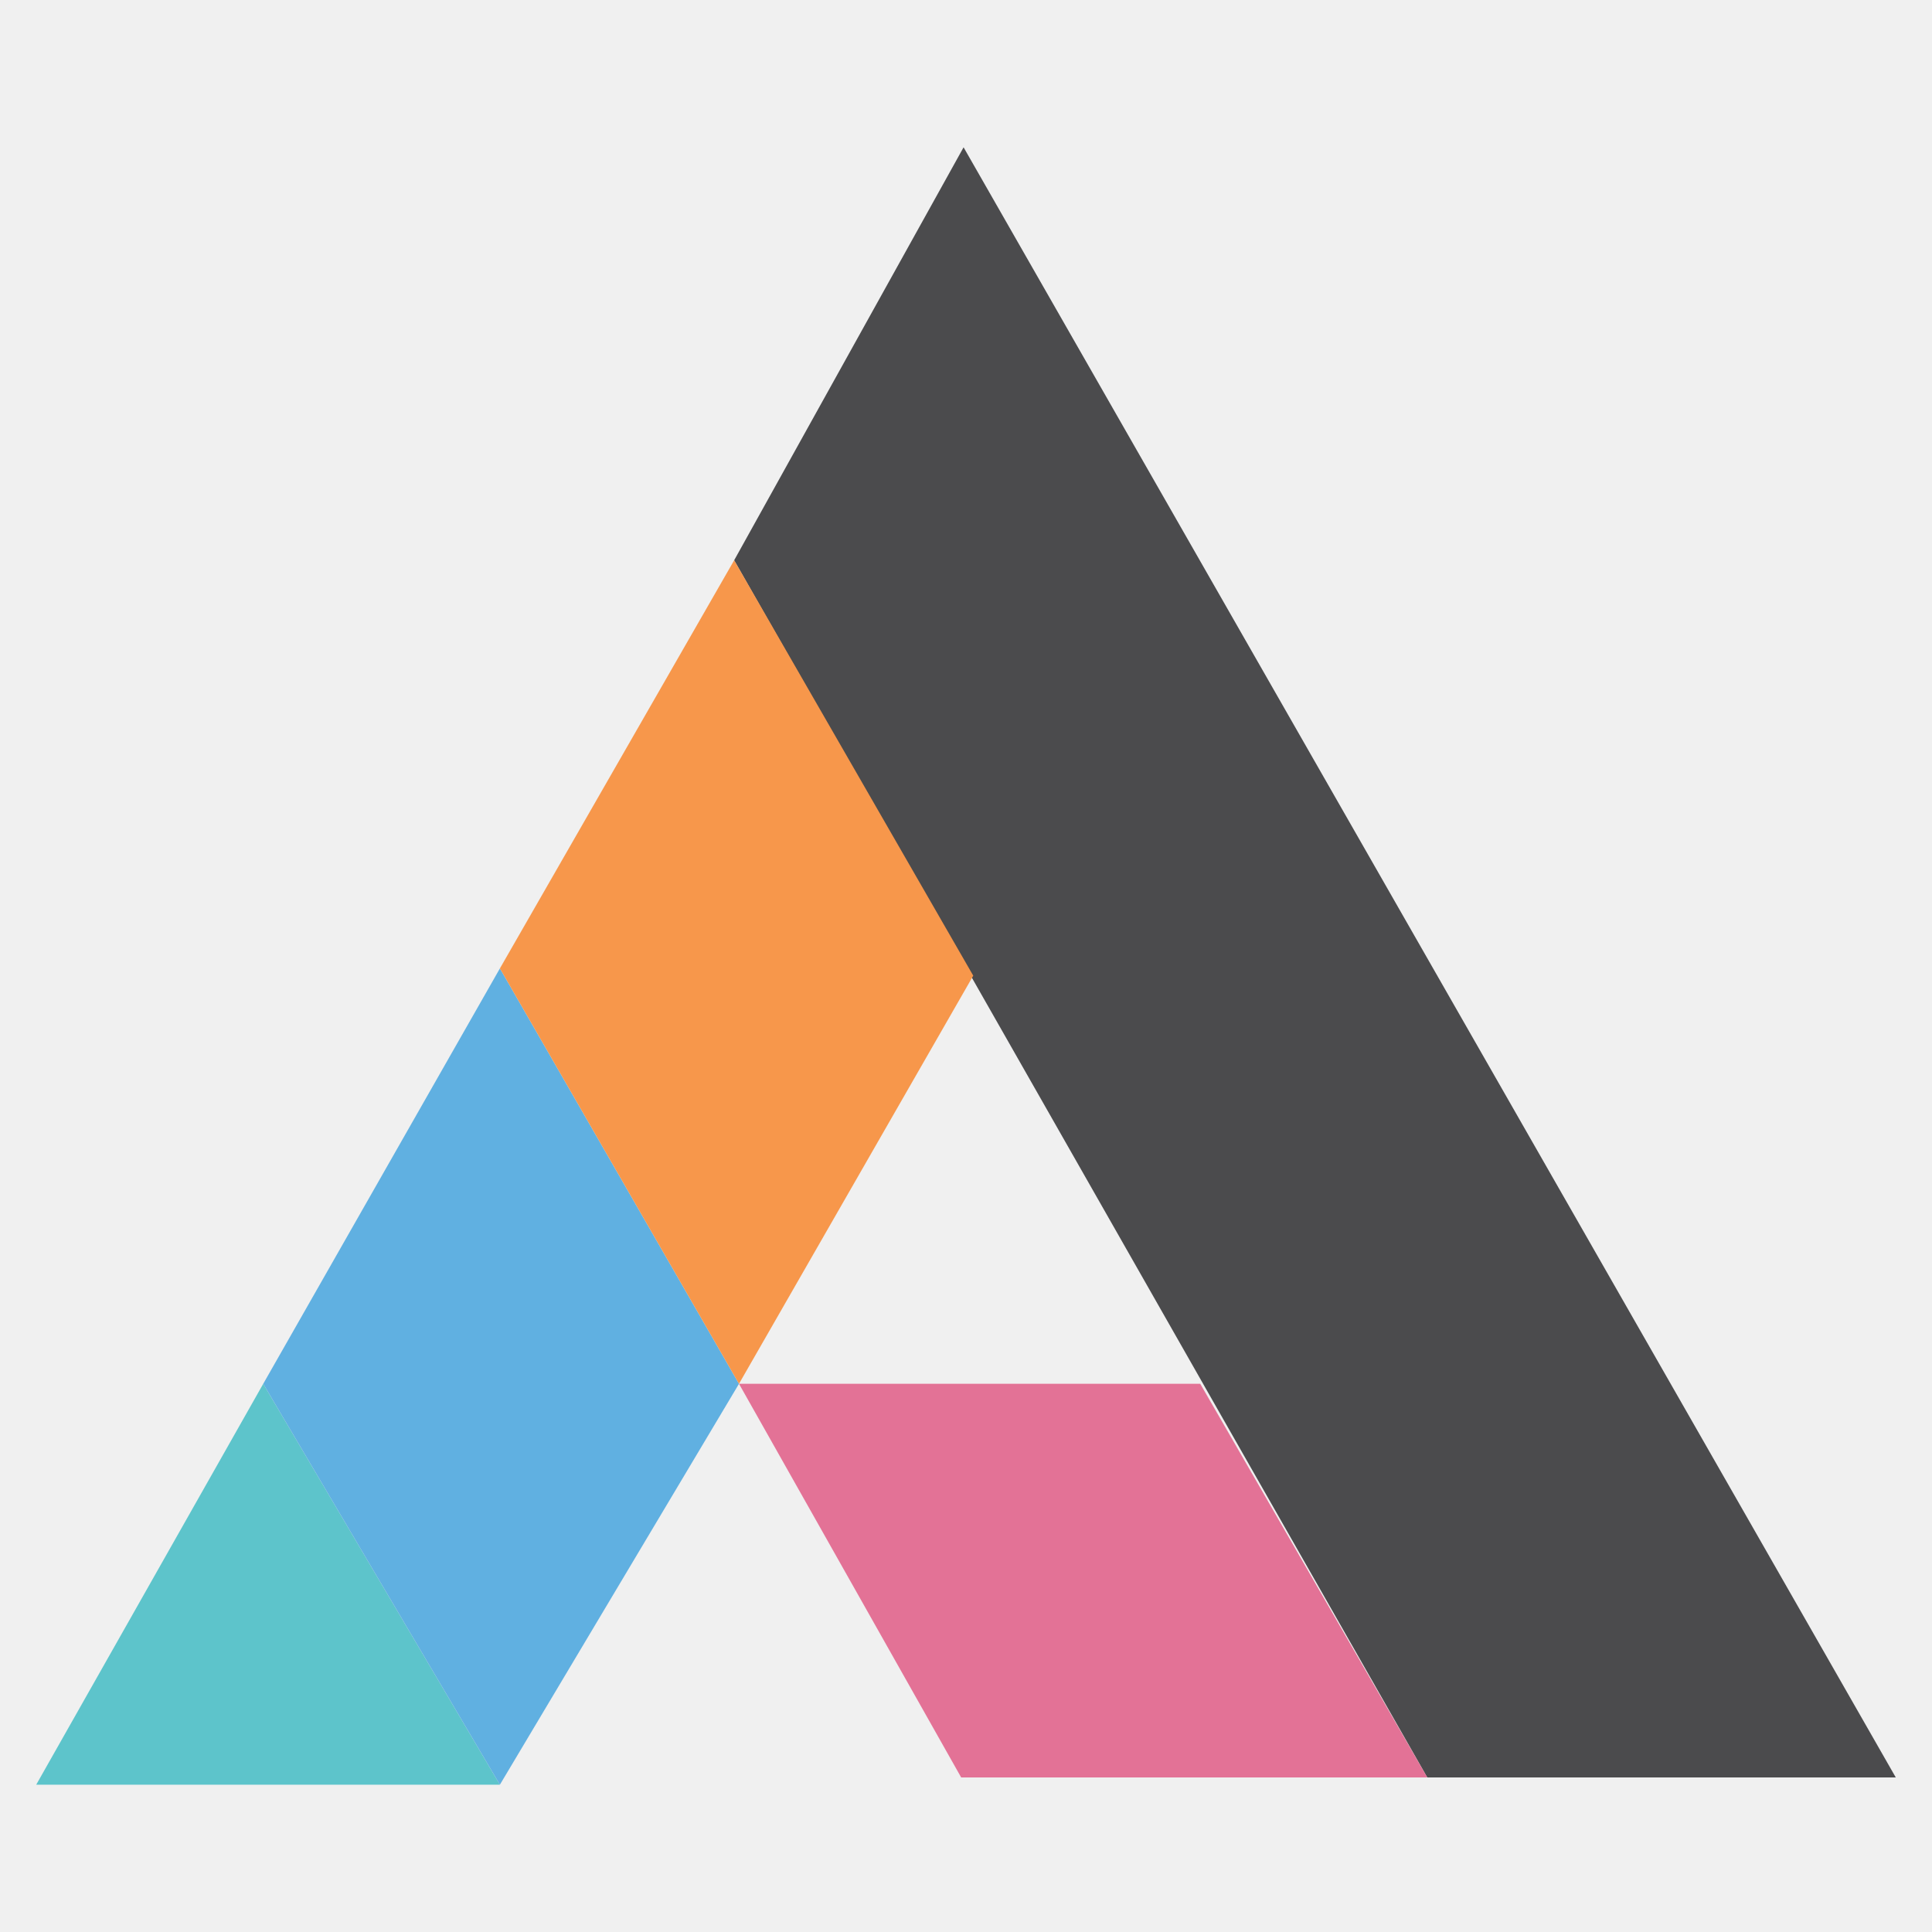
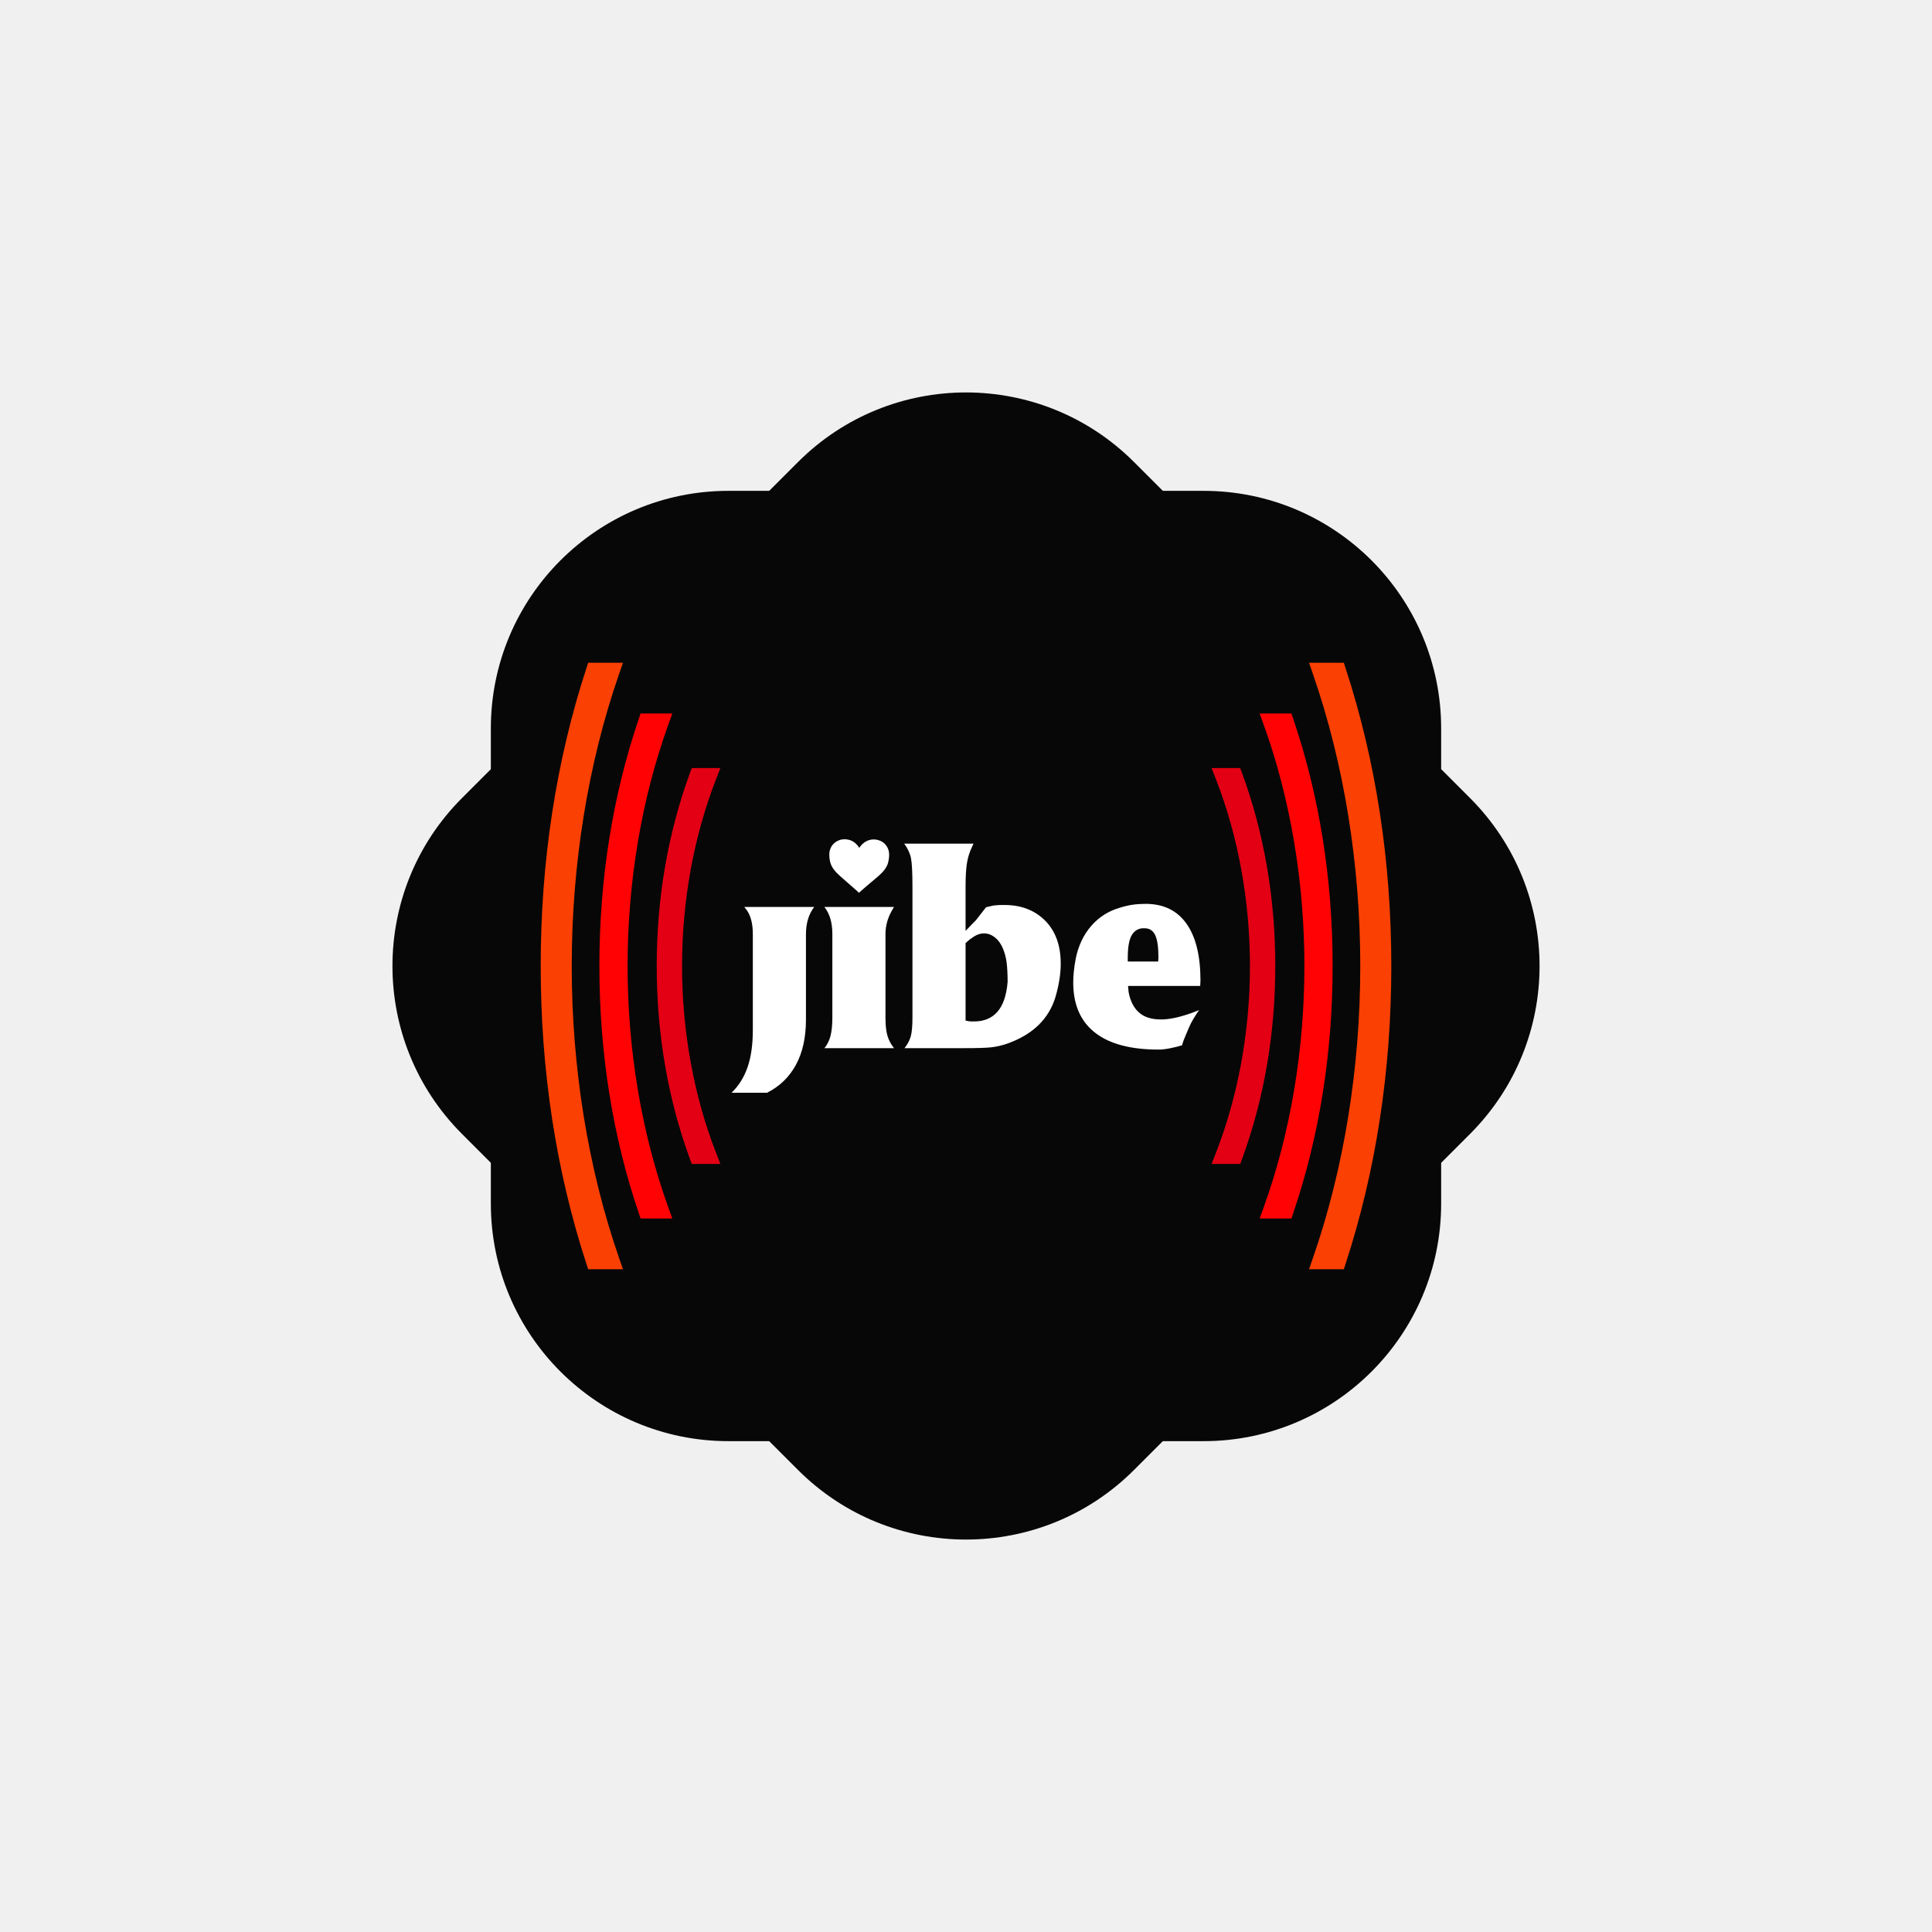
- <svg xmlns="http://www.w3.org/2000/svg" version="1.1" id="Layer_1" x="0px" y="0px" viewBox="-265 357 80 80" style="enable-background:new -265 357 80 80;" xml:space="preserve">
-   <style type="text/css">
- 	.st0{fill:#4B4B4D;}
- 	.st1{fill:#5DC4CB;}
- 	.st2{fill:#E37296;}
- 	.st3{fill:#60B0E1;}
- 	.st4{fill:#F7974B;}
- </style>
-   <g id="XMLID_6_">
-     <polygon id="XMLID_1_" class="st0" points="-225.1,363.1 -186.5,430.6 -205.9,430.6 -234.6,380.2  " />
-     <polygon id="XMLID_3_" class="st1" points="-244.3,430.9 -263.5,430.9 -254.1,414.3  " />
-     <polygon id="XMLID_2_" class="st2" points="-234.4,414.3 -215.3,414.3 -205.9,430.6 -225.2,430.6  " />
-     <polygon id="XMLID_4_" class="st3" points="-244.3,397.1 -234.4,414.3 -244.3,430.9 -254.1,414.3  " />
-     <polygon id="XMLID_5_" class="st4" points="-234.6,380.2 -244.3,397.1 -234.4,414.3 -224.7,397.4  " />
+ <svg xmlns="http://www.w3.org/2000/svg" xmlns:xlink="http://www.w3.org/1999/xlink" version="1.1" id="Layer_1" x="0px" y="0px" width="720px" height="720px" viewBox="0 0 720 720" enable-background="new 0 0 720 720" xml:space="preserve">
+   <g>
+     <g>
+       <defs>
+         <path id="SVGID_1_" d="M360,182.925h-88.535c-48.901,0-88.541,39.638-88.541,88.539V360v88.536     c0,48.901,39.64,88.539,88.541,88.539H360h88.542c48.896,0,88.534-39.638,88.534-88.539V360v-88.536     c0-48.901-39.639-88.539-88.534-88.539H360z" />
+       </defs>
+       <use xlink:href="#SVGID_1_" overflow="visible" fill="#070707" />
+       <clipPath id="SVGID_2_">
+         <use xlink:href="#SVGID_1_" overflow="visible" />
+       </clipPath>
+       <rect x="109.577" y="109.577" transform="matrix(-0.7071 0.7071 -0.7071 -0.7071 869.1169 360)" clip-path="url(#SVGID_2_)" fill="#070707" width="500.846" height="500.846" />
+     </g>
+     <g>
+       <path fill-rule="evenodd" clip-rule="evenodd" fill="#FFFFFF" d="M320.11,332.721c-0.352-0.331-0.692-0.656-1.044-0.969    c-1.573-1.39-3.147-2.769-4.722-4.147c-0.888-0.771-1.76-1.529-2.569-2.37c-0.741-0.773-1.409-1.607-1.878-2.582    c-0.237-0.494-0.436-1.013-0.551-1.556c-0.08-0.383-0.143-0.763-0.202-1.143c-0.095-0.607-0.08-1.222-0.072-1.829    c0.009-0.432,0.075-0.839,0.191-1.249c0.531-1.838,1.709-3.1,3.535-3.778c0.391-0.149,0.794-0.247,1.217-0.282    c0.349-0.024,0.694-0.063,1.043-0.047c0.318,0.012,0.642,0.063,0.951,0.12c1.569,0.301,2.771,1.167,3.729,2.389    c0.176,0.226,0.326,0.459,0.5,0.7c0.024-0.041,0.053-0.079,0.077-0.116c0.634-0.973,1.447-1.765,2.482-2.329    c0.563-0.294,1.16-0.508,1.792-0.616c0.435-0.074,0.871-0.101,1.311-0.071c0.432,0.024,0.869,0.084,1.294,0.201    c1.745,0.48,2.977,1.536,3.707,3.154c0.191,0.429,0.308,0.874,0.381,1.338c0.08,0.516,0.089,1.023,0.064,1.548    c-0.018,0.339-0.036,0.679-0.096,1.021c-0.066,0.445-0.153,0.893-0.266,1.327c-0.371,1.431-1.185,2.611-2.193,3.673    c-0.88,0.929-1.859,1.759-2.838,2.579c-1.769,1.487-3.553,2.959-5.266,4.506C320.497,332.368,320.31,332.539,320.11,332.721" />
+       <path fill="#FFFFFF" d="M303.424,338.006c-2.05,2.675-3.069,6.063-3.069,10.15v31.81c0,6.691-1.255,12.33-3.76,16.915    c-2.507,4.576-6.085,8.026-10.745,10.354H272.62c2.646-2.536,4.631-5.688,5.955-9.461c1.319-3.771,1.984-8.435,1.984-13.999    v-35.618c0-3.812-0.734-6.768-2.191-8.882l-0.985-1.269H303.424z" />
+       <path fill="#FFFFFF" d="M333.167,390.615H307.23c1.063-1.268,1.817-2.785,2.276-4.553c0.46-1.765,0.688-4.056,0.688-6.879v-31.122    c0-4.229-0.988-7.585-2.965-10.056h25.937l-0.742,1.271c-1.625,2.821-2.431,5.753-2.431,8.785v31.231    c0,2.82,0.243,5.06,0.739,6.718C331.225,387.67,332.035,389.203,333.167,390.615" />
+       <path fill="#FFFFFF" d="M393.4,371.353c-2.475,8.398-8.577,14.287-18.313,17.675c-1.907,0.632-3.797,1.062-5.669,1.272    c-1.867,0.21-5.203,0.315-9.999,0.315h-22.337c1.127-1.412,1.903-2.872,2.329-4.393c0.421-1.518,0.634-3.827,0.634-6.93v-48.801    c0-5.223-0.179-8.752-0.529-10.587c-0.353-1.832-1.199-3.667-2.539-5.505h25.83l-0.638,1.374    c-0.848,1.764-1.448,3.707-1.804,5.827c-0.351,2.115-0.526,5.041-0.526,8.782v16.516l3.918-4.028l3.704-4.759    c0.846-0.212,1.587-0.389,2.227-0.529c0.631-0.142,1.198-0.215,1.688-0.215c0.569-0.067,1.133-0.103,1.697-0.103h1.273    c6.204,0,11.253,1.943,15.137,5.819c3.876,3.882,5.82,9.246,5.82,16.093C395.304,362.845,394.671,366.906,393.4,371.353     M375.51,365.95c0-2.894-0.126-5.307-0.37-7.251c-0.249-1.938-0.744-3.757-1.482-5.45c-0.742-1.691-1.733-3.019-2.966-3.969    c-1.236-0.953-2.563-1.431-3.966-1.431c-1.486,0-2.935,0.529-4.344,1.585l-0.953,0.638l-0.843,0.739l-0.746,0.638v28.896    l1.06,0.215c0.49,0.07,0.954,0.105,1.381,0.105h0.739c3.665,0,6.562-1.197,8.683-3.6    C373.816,374.673,375.088,370.962,375.51,365.95" />
+       <path fill="#FFFFFF" d="M447.38,365.421l-0.103,2.015h-26.886l0.212,2.329c0.632,3.317,1.922,5.836,3.862,7.565    c1.941,1.731,4.678,2.593,8.207,2.593c3.176,0,7.09-0.842,11.748-2.539l2.433-0.952c-0.776,1.126-1.482,2.223-2.112,3.279    c-0.638,1.059-1.205,2.171-1.699,3.339c-0.494,1.164-0.842,1.992-1.053,2.486c-0.636,1.412-1.135,2.753-1.482,4.021    c-1.417,0.426-2.913,0.801-4.495,1.113c-1.597,0.317-3.027,0.475-4.295,0.475c-10.166,0-17.922-2.009-23.286-6.034    c-5.646-4.232-8.469-10.549-8.469-18.945c0-2.685,0.314-5.679,0.95-9.002c0.99-4.797,2.909-8.836,5.771-12.12    c2.856-3.279,6.371-5.52,10.533-6.722c1.765-0.564,3.401-0.953,4.921-1.162c1.518-0.214,3.125-0.317,4.818-0.317    c6.63,0,11.7,2.451,15.191,7.356C445.638,349.106,447.38,356.175,447.38,365.421 M431.717,356.951c0-3.952-0.401-6.77-1.211-8.464    c-0.816-1.693-2.109-2.541-3.868-2.541c-1.979-0.141-3.531,0.601-4.655,2.221c-1.129,1.623-1.699,4.555-1.699,8.784v1.377h11.328    L431.717,356.951z" />
+     </g>
+     <path fill="none" d="M345.604,474.659c40.771,0,76.297-26.088,94.411-64.388H251.194   C269.311,448.571,304.835,474.659,345.604,474.659z" />
+     <g>
+       <path fill="none" d="M360.003,201.527c-42.914,0-80.301,33.835-99.367,83.504h198.729    C440.295,235.362,402.909,201.527,360.003,201.527z" />
+       <path fill="#E30014" d="M451.533,433.77l1.621-4.159c8.287-21.269,12.669-45.337,12.669-69.61c0-24.274-4.382-48.341-12.669-69.61    l-1.621-4.158h10.669l0.635,1.729c8.241,22.475,12.422,46.716,12.422,72.04s-4.181,49.565-12.422,72.04l-0.635,1.729H451.533z" />
+       <path fill="#E30014" d="M257.798,433.77l-0.633-1.729c-8.244-22.475-12.424-46.719-12.424-72.04s4.18-49.565,12.424-72.04    l0.633-1.729h10.67l-1.621,4.158c-8.286,21.274-12.667,45.345-12.667,69.61s4.381,48.336,12.667,69.61l1.621,4.159H257.798z" />
+       <path fill="#E30014" d="M251.779,360c0-25.615,4.677-49.747,12.9-70.854h-5.323c-7.809,21.288-12.215,45.369-12.215,70.854    s4.406,49.565,12.215,70.854h5.323C256.456,409.748,251.779,385.615,251.779,360z" />
+       <g>
+         <path fill="#E30014" d="M460.646,289.146h-5.323c8.225,21.106,12.896,45.238,12.896,70.854s-4.672,49.748-12.896,70.854h5.323     c7.805-21.288,12.213-45.369,12.213-70.854S468.451,310.435,460.646,289.146z" />
+         <g>
+           <path fill="none" d="M360.003,552.395c48.922,0,91.544-41.072,113.285-101.377H246.713      C268.453,511.322,311.079,552.395,360.003,552.395z" />
+           <path fill="none" d="M360.003,167.606c-48.924,0-91.55,41.071-113.29,101.376h226.575      C451.547,208.678,408.925,167.606,360.003,167.606z" />
+           <path fill="#FF0204" d="M469.438,454.102l1.562-4.335c9.887-27.435,15.114-58.473,15.114-89.767s-5.228-62.332-15.114-89.766      l-1.562-4.333h11.839l0.644,1.893c9.762,28.769,14.71,59.791,14.71,92.206s-4.948,63.438-14.71,92.207l-0.644,1.895H469.438z" />
+           <path fill="#FF0204" d="M479.61,268.982h-6.322c9.77,27.113,15.329,58.114,15.329,91.018c0,32.9-5.56,63.904-15.329,91.018      h6.322c9.278-27.347,14.518-58.279,14.518-91.018S488.889,296.329,479.61,268.982z" />
+           <path fill="#FF0204" d="M238.724,454.102l-0.641-1.895c-9.762-28.77-14.713-59.789-14.713-92.207s4.951-63.438,14.713-92.206      l0.641-1.893h11.84l-1.563,4.333c-9.889,27.431-15.116,58.469-15.116,89.766s5.228,62.335,15.116,89.767l1.563,4.335H238.724z" />
+           <path fill="#FF0204" d="M231.385,360c0-32.903,5.556-63.904,15.328-91.018h-6.321c-9.281,27.347-14.519,58.279-14.519,91.018      s5.237,63.671,14.519,91.018h6.321C236.94,423.904,231.385,392.9,231.385,360z" />
+         </g>
+         <g>
+           <path fill="none" d="M360.003,592.377c56.87,0,106.417-49.601,131.688-122.441H228.307      C253.577,542.776,303.131,592.377,360.003,592.377z" />
+           <path fill="none" d="M360.003,127.623c-56.872,0-106.426,49.601-131.696,122.441H491.69      C466.42,177.224,416.873,127.623,360.003,127.623z" />
+           <path fill="#FB4003" d="M487.83,473.02l1.482-4.268c11.531-33.229,17.623-70.84,17.623-108.752s-6.092-75.522-17.623-108.752      l-1.482-4.268h12.976l0.636,1.966C512.761,283.59,518.5,320.953,518.5,360c0,39.044-5.739,76.41-17.059,111.054l-0.636,1.966      H487.83z" />
+           <path fill="#FB4003" d="M499.044,250.064h-7.354c11.363,32.752,17.824,70.196,17.824,109.936s-6.461,77.184-17.824,109.936      h7.354c10.785-33.034,16.877-70.397,16.877-109.936S509.829,283.099,499.044,250.064z" />
+           <path fill="#FB4003" d="M219.199,473.02l-0.642-1.966C207.24,436.41,201.503,399.041,201.503,360s5.737-76.41,17.055-111.054      l0.642-1.966h12.971l-1.482,4.268c-11.529,33.229-17.622,70.835-17.622,108.752c0,37.915,6.093,75.522,17.622,108.752      l1.482,4.268H219.199z" />
+           <path fill="#FB4003" d="M210.486,360c0-39.739,6.458-77.184,17.82-109.936h-7.349c-10.789,33.034-16.879,70.397-16.879,109.936      s6.09,76.901,16.879,109.936h7.349C216.944,437.184,210.486,399.739,210.486,360z" />
+         </g>
+       </g>
+     </g>
  </g>
</svg>
